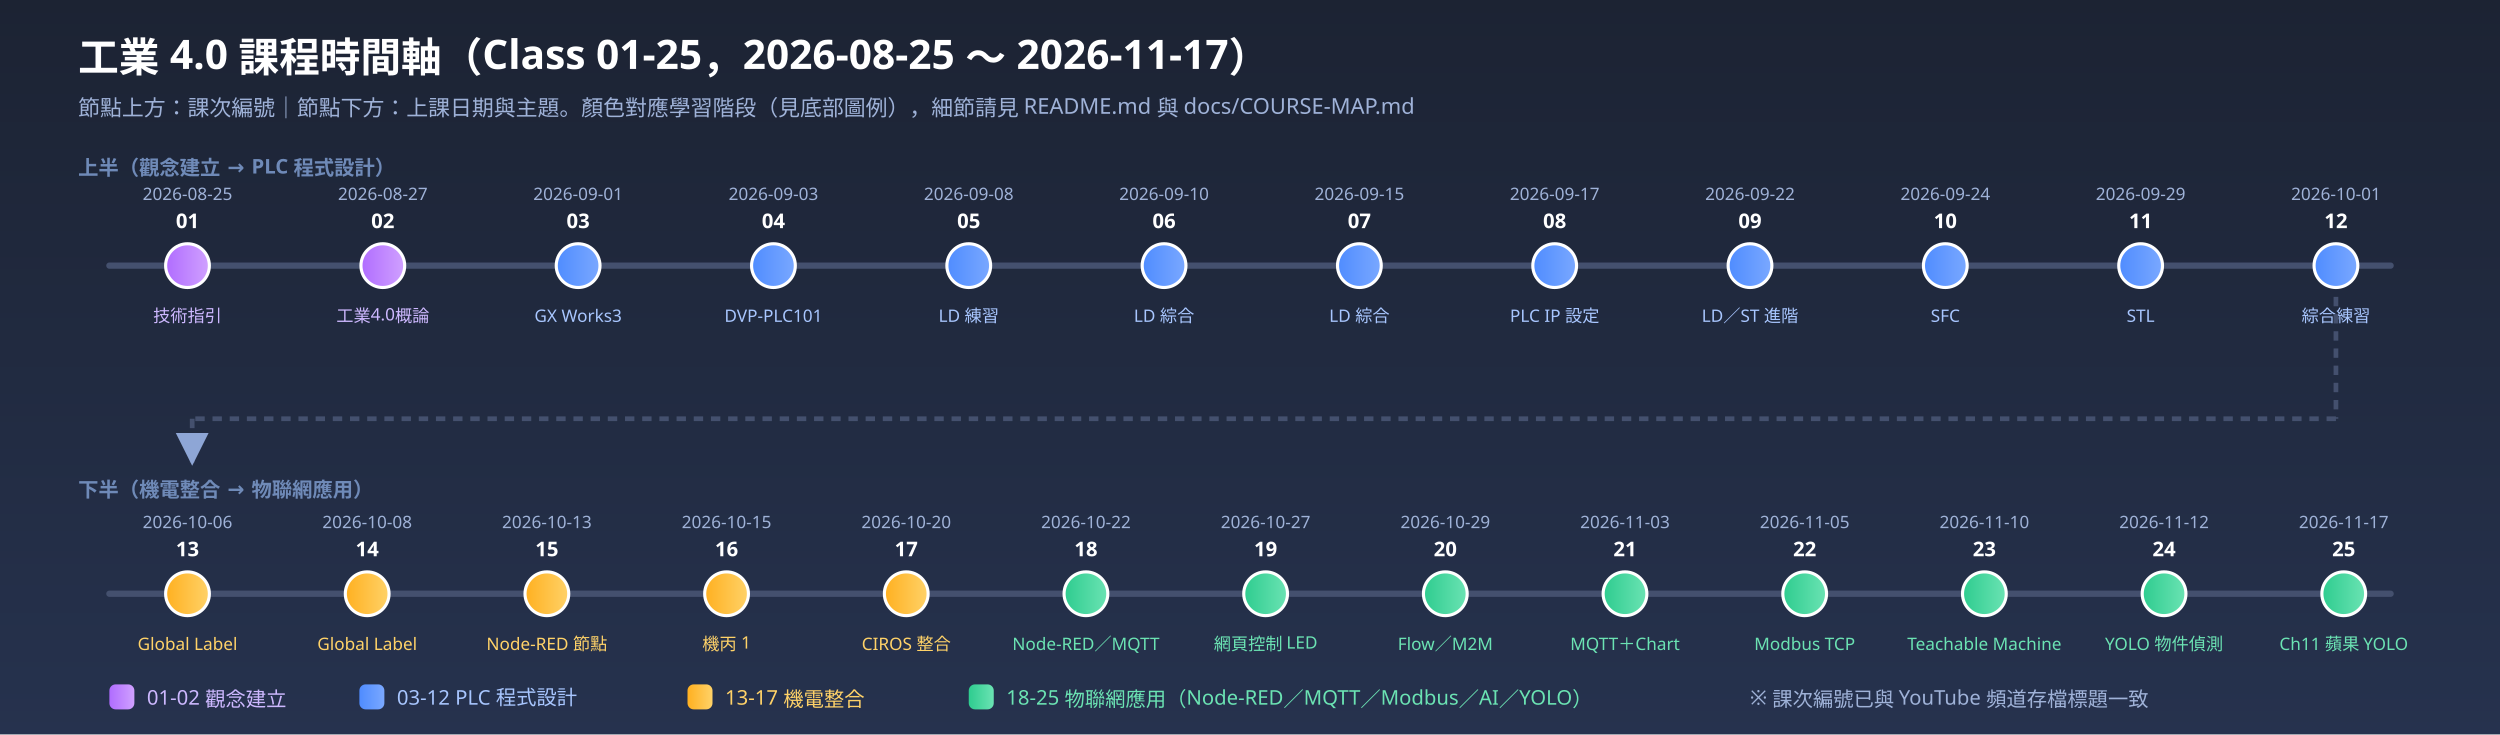
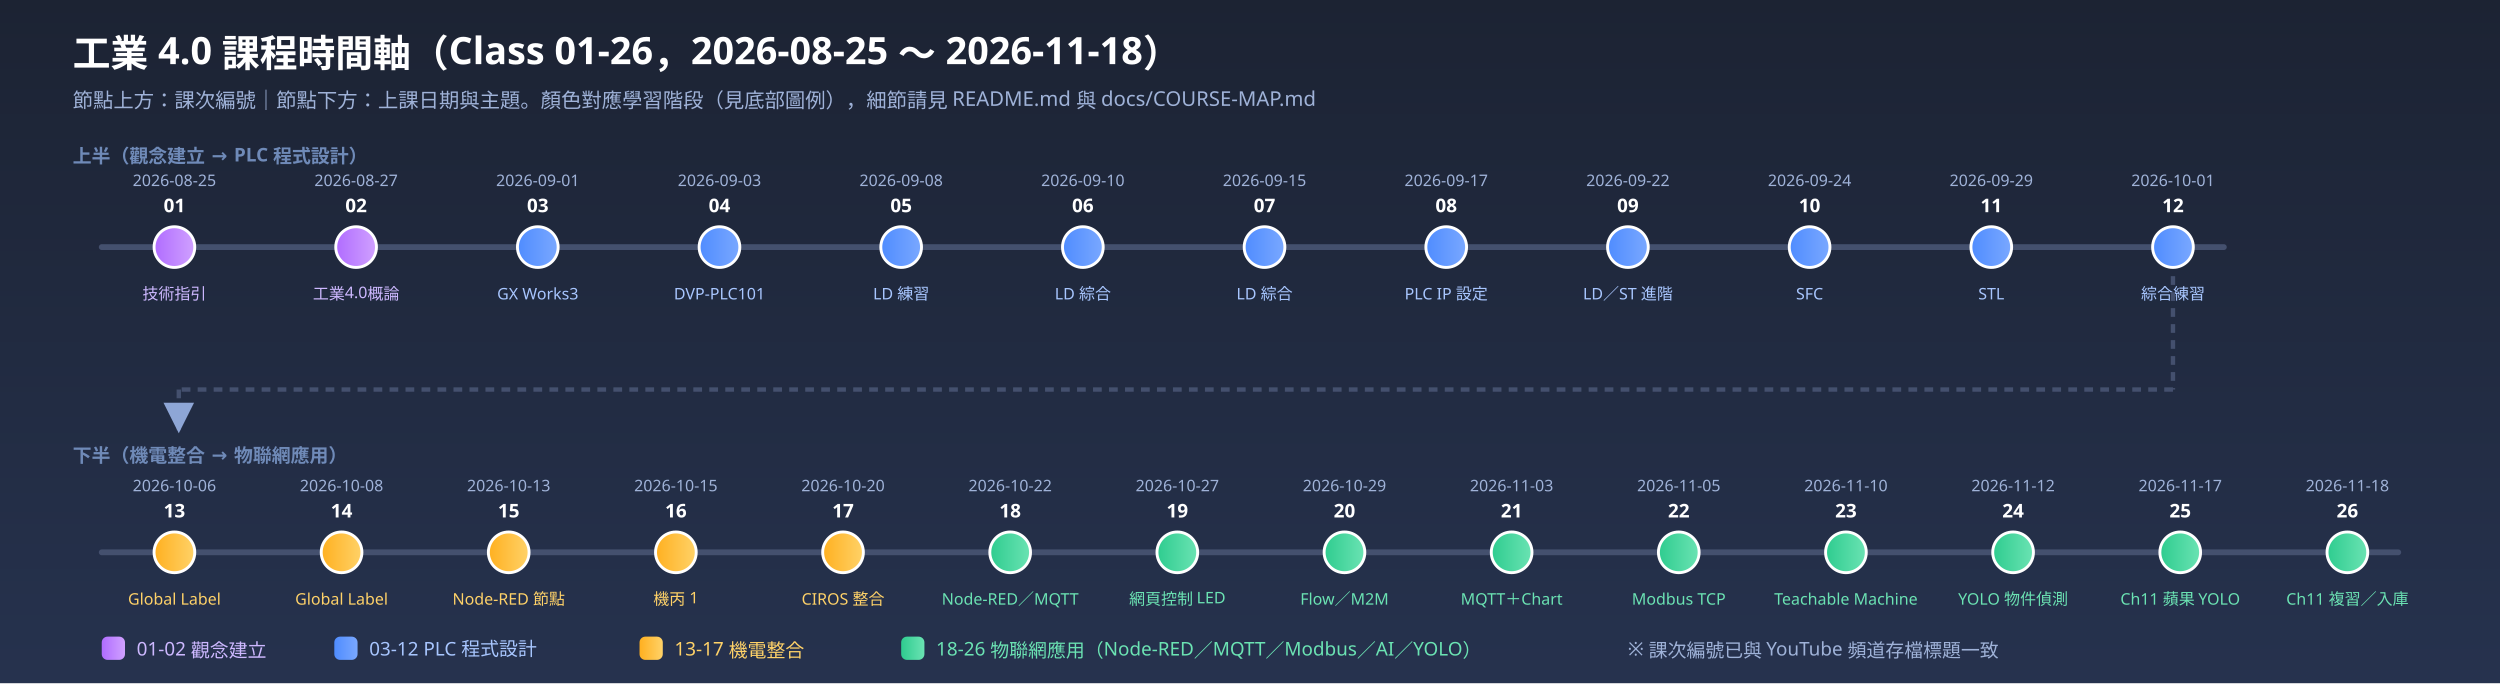
- <svg xmlns="http://www.w3.org/2000/svg" viewBox="0 0 1600 470" width="1600" height="470" font-family="'Microsoft JhengHei','PingFang TC',sans-serif">
+ <svg xmlns="http://www.w3.org/2000/svg" viewBox="0 0 1720 470" width="1720" height="470" font-family="'Microsoft JhengHei','PingFang TC',sans-serif">
  <defs>
    <linearGradient id="bg" x1="0" y1="0" x2="0" y2="1">
      <stop offset="0" stop-color="#1c2333" />
      <stop offset="1" stop-color="#26324e" />
    </linearGradient>
    <linearGradient id="plc" x1="0" y1="0" x2="1" y2="0">
      <stop offset="0" stop-color="#4f8cff" />
      <stop offset="1" stop-color="#7aa8ff" />
    </linearGradient>
    <linearGradient id="me" x1="0" y1="0" x2="1" y2="0">
      <stop offset="0" stop-color="#ffb020" />
      <stop offset="1" stop-color="#ffd268" />
    </linearGradient>
    <linearGradient id="iot" x1="0" y1="0" x2="1" y2="0">
      <stop offset="0" stop-color="#2ecc8f" />
      <stop offset="1" stop-color="#6be3b3" />
    </linearGradient>
    <linearGradient id="intro" x1="0" y1="0" x2="1" y2="0">
      <stop offset="0" stop-color="#b06cff" />
      <stop offset="1" stop-color="#d0a1ff" />
    </linearGradient>
    <marker id="wrappar" viewBox="0 0 10 10" refX="9" refY="5" markerWidth="7" markerHeight="7" orient="auto">
      <path d="M0,0 L10,5 L0,10 z" fill="#8ea6d6" />
    </marker>
  </defs>
-   <rect width="1600" height="470" fill="url(#bg)" />
-   <text x="50" y="46" fill="#ffffff" font-size="26" font-weight="bold">工業 4.0 課程時間軸（Class 01-25，2026-08-25 ～ 2026-11-17）</text>
+   <rect width="1720" height="470" fill="url(#bg)" />
+   <text x="50" y="46" fill="#ffffff" font-size="26" font-weight="bold">工業 4.0 課程時間軸（Class 01-26，2026-08-25 ～ 2026-11-18）</text>
  <text x="50" y="74" fill="#9fb2d8" font-size="14">節點上方：課次編號｜節點下方：上課日期與主題。顏色對應學習階段（見底部圖例），細節請見 README.md 與 docs/COURSE-MAP.md</text>
  <text x="50" y="112" fill="#6f8ab8" font-size="13" font-weight="bold">上半（觀念建立 → PLC 程式設計）</text>
  <line x1="70" y1="170" x2="1530" y2="170" stroke="#44506e" stroke-width="4" stroke-linecap="round" />
  <g font-size="12" text-anchor="middle">
    <circle cx="120" cy="170" r="14" fill="url(#intro)" stroke="#ffffff" stroke-width="2" />
    <text x="120" y="146" fill="#ffffff" font-weight="bold" font-size="13">01</text>
    <text x="120" y="128" fill="#9fb2d8" font-size="11">2026-08-25</text>
    <text x="120" y="206" fill="#cdb8ff" font-size="11">技術指引</text>
    <circle cx="245" cy="170" r="14" fill="url(#intro)" stroke="#ffffff" stroke-width="2" />
    <text x="245" y="146" fill="#ffffff" font-weight="bold" font-size="13">02</text>
    <text x="245" y="128" fill="#9fb2d8" font-size="11">2026-08-27</text>
    <text x="245" y="206" fill="#cdb8ff" font-size="11">工業4.0概論</text>
    <circle cx="370" cy="170" r="14" fill="url(#plc)" stroke="#ffffff" stroke-width="2" />
    <text x="370" y="146" fill="#ffffff" font-weight="bold" font-size="13">03</text>
    <text x="370" y="128" fill="#9fb2d8" font-size="11">2026-09-01</text>
    <text x="370" y="206" fill="#a8c6ff" font-size="11">GX Works3</text>
    <circle cx="495" cy="170" r="14" fill="url(#plc)" stroke="#ffffff" stroke-width="2" />
    <text x="495" y="146" fill="#ffffff" font-weight="bold" font-size="13">04</text>
    <text x="495" y="128" fill="#9fb2d8" font-size="11">2026-09-03</text>
    <text x="495" y="206" fill="#a8c6ff" font-size="11">DVP-PLC101</text>
    <circle cx="620" cy="170" r="14" fill="url(#plc)" stroke="#ffffff" stroke-width="2" />
    <text x="620" y="146" fill="#ffffff" font-weight="bold" font-size="13">05</text>
    <text x="620" y="128" fill="#9fb2d8" font-size="11">2026-09-08</text>
    <text x="620" y="206" fill="#a8c6ff" font-size="11">LD 練習</text>
    <circle cx="745" cy="170" r="14" fill="url(#plc)" stroke="#ffffff" stroke-width="2" />
    <text x="745" y="146" fill="#ffffff" font-weight="bold" font-size="13">06</text>
    <text x="745" y="128" fill="#9fb2d8" font-size="11">2026-09-10</text>
    <text x="745" y="206" fill="#a8c6ff" font-size="11">LD 綜合</text>
    <circle cx="870" cy="170" r="14" fill="url(#plc)" stroke="#ffffff" stroke-width="2" />
    <text x="870" y="146" fill="#ffffff" font-weight="bold" font-size="13">07</text>
    <text x="870" y="128" fill="#9fb2d8" font-size="11">2026-09-15</text>
    <text x="870" y="206" fill="#a8c6ff" font-size="11">LD 綜合</text>
    <circle cx="995" cy="170" r="14" fill="url(#plc)" stroke="#ffffff" stroke-width="2" />
    <text x="995" y="146" fill="#ffffff" font-weight="bold" font-size="13">08</text>
    <text x="995" y="128" fill="#9fb2d8" font-size="11">2026-09-17</text>
    <text x="995" y="206" fill="#a8c6ff" font-size="11">PLC IP 設定</text>
    <circle cx="1120" cy="170" r="14" fill="url(#plc)" stroke="#ffffff" stroke-width="2" />
    <text x="1120" y="146" fill="#ffffff" font-weight="bold" font-size="13">09</text>
    <text x="1120" y="128" fill="#9fb2d8" font-size="11">2026-09-22</text>
    <text x="1120" y="206" fill="#a8c6ff" font-size="11">LD／ST 進階</text>
    <circle cx="1245" cy="170" r="14" fill="url(#plc)" stroke="#ffffff" stroke-width="2" />
    <text x="1245" y="146" fill="#ffffff" font-weight="bold" font-size="13">10</text>
    <text x="1245" y="128" fill="#9fb2d8" font-size="11">2026-09-24</text>
    <text x="1245" y="206" fill="#a8c6ff" font-size="11">SFC</text>
    <circle cx="1370" cy="170" r="14" fill="url(#plc)" stroke="#ffffff" stroke-width="2" />
    <text x="1370" y="146" fill="#ffffff" font-weight="bold" font-size="13">11</text>
    <text x="1370" y="128" fill="#9fb2d8" font-size="11">2026-09-29</text>
    <text x="1370" y="206" fill="#a8c6ff" font-size="11">STL</text>
    <circle cx="1495" cy="170" r="14" fill="url(#plc)" stroke="#ffffff" stroke-width="2" />
    <text x="1495" y="146" fill="#ffffff" font-weight="bold" font-size="13">12</text>
    <text x="1495" y="128" fill="#9fb2d8" font-size="11">2026-10-01</text>
    <text x="1495" y="206" fill="#a8c6ff" font-size="11">綜合練習</text>
  </g>
  <path d="M1495,190 L1495,268" stroke="#44506e" stroke-width="3" fill="none" stroke-dasharray="6 5" />
  <path d="M1495,268 L123,268" stroke="#44506e" stroke-width="3" fill="none" stroke-dasharray="6 5" />
  <path d="M123,268 L123,296" stroke="#44506e" stroke-width="3" fill="none" stroke-dasharray="6 5" marker-end="url(#wrappar)" />
  <text x="50" y="318" fill="#6f8ab8" font-size="13" font-weight="bold">下半（機電整合 → 物聯網應用）</text>
-   <line x1="70" y1="380" x2="1530" y2="380" stroke="#44506e" stroke-width="4" stroke-linecap="round" />
+   <line x1="70" y1="380" x2="1650" y2="380" stroke="#44506e" stroke-width="4" stroke-linecap="round" />
  <g font-size="12" text-anchor="middle">
    <circle cx="120" cy="380" r="14" fill="url(#me)" stroke="#ffffff" stroke-width="2" />
    <text x="120" y="356" fill="#ffffff" font-weight="bold" font-size="13">13</text>
    <text x="120" y="338" fill="#9fb2d8" font-size="11">2026-10-06</text>
    <text x="120" y="416" fill="#ffd268" font-size="11">Global Label</text>
    <circle cx="235" cy="380" r="14" fill="url(#me)" stroke="#ffffff" stroke-width="2" />
    <text x="235" y="356" fill="#ffffff" font-weight="bold" font-size="13">14</text>
    <text x="235" y="338" fill="#9fb2d8" font-size="11">2026-10-08</text>
    <text x="235" y="416" fill="#ffd268" font-size="11">Global Label</text>
    <circle cx="350" cy="380" r="14" fill="url(#me)" stroke="#ffffff" stroke-width="2" />
    <text x="350" y="356" fill="#ffffff" font-weight="bold" font-size="13">15</text>
    <text x="350" y="338" fill="#9fb2d8" font-size="11">2026-10-13</text>
    <text x="350" y="416" fill="#ffd268" font-size="11">Node-RED 節點</text>
    <circle cx="465" cy="380" r="14" fill="url(#me)" stroke="#ffffff" stroke-width="2" />
    <text x="465" y="356" fill="#ffffff" font-weight="bold" font-size="13">16</text>
    <text x="465" y="338" fill="#9fb2d8" font-size="11">2026-10-15</text>
    <text x="465" y="416" fill="#ffd268" font-size="11">機丙 1</text>
    <circle cx="580" cy="380" r="14" fill="url(#me)" stroke="#ffffff" stroke-width="2" />
    <text x="580" y="356" fill="#ffffff" font-weight="bold" font-size="13">17</text>
    <text x="580" y="338" fill="#9fb2d8" font-size="11">2026-10-20</text>
    <text x="580" y="416" fill="#ffd268" font-size="11">CIROS 整合</text>
    <circle cx="695" cy="380" r="14" fill="url(#iot)" stroke="#ffffff" stroke-width="2" />
    <text x="695" y="356" fill="#ffffff" font-weight="bold" font-size="13">18</text>
    <text x="695" y="338" fill="#9fb2d8" font-size="11">2026-10-22</text>
    <text x="695" y="416" fill="#6be3b3" font-size="11">Node-RED／MQTT</text>
    <circle cx="810" cy="380" r="14" fill="url(#iot)" stroke="#ffffff" stroke-width="2" />
    <text x="810" y="356" fill="#ffffff" font-weight="bold" font-size="13">19</text>
    <text x="810" y="338" fill="#9fb2d8" font-size="11">2026-10-27</text>
    <text x="810" y="416" fill="#6be3b3" font-size="11">網頁控制 LED</text>
    <circle cx="925" cy="380" r="14" fill="url(#iot)" stroke="#ffffff" stroke-width="2" />
    <text x="925" y="356" fill="#ffffff" font-weight="bold" font-size="13">20</text>
    <text x="925" y="338" fill="#9fb2d8" font-size="11">2026-10-29</text>
    <text x="925" y="416" fill="#6be3b3" font-size="11">Flow／M2M</text>
    <circle cx="1040" cy="380" r="14" fill="url(#iot)" stroke="#ffffff" stroke-width="2" />
    <text x="1040" y="356" fill="#ffffff" font-weight="bold" font-size="13">21</text>
    <text x="1040" y="338" fill="#9fb2d8" font-size="11">2026-11-03</text>
    <text x="1040" y="416" fill="#6be3b3" font-size="11">MQTT＋Chart</text>
    <circle cx="1155" cy="380" r="14" fill="url(#iot)" stroke="#ffffff" stroke-width="2" />
    <text x="1155" y="356" fill="#ffffff" font-weight="bold" font-size="13">22</text>
    <text x="1155" y="338" fill="#9fb2d8" font-size="11">2026-11-05</text>
    <text x="1155" y="416" fill="#6be3b3" font-size="11">Modbus TCP</text>
    <circle cx="1270" cy="380" r="14" fill="url(#iot)" stroke="#ffffff" stroke-width="2" />
    <text x="1270" y="356" fill="#ffffff" font-weight="bold" font-size="13">23</text>
    <text x="1270" y="338" fill="#9fb2d8" font-size="11">2026-11-10</text>
    <text x="1270" y="416" fill="#6be3b3" font-size="11">Teachable Machine</text>
    <circle cx="1385" cy="380" r="14" fill="url(#iot)" stroke="#ffffff" stroke-width="2" />
    <text x="1385" y="356" fill="#ffffff" font-weight="bold" font-size="13">24</text>
    <text x="1385" y="338" fill="#9fb2d8" font-size="11">2026-11-12</text>
    <text x="1385" y="416" fill="#6be3b3" font-size="11">YOLO 物件偵測</text>
    <circle cx="1500" cy="380" r="14" fill="url(#iot)" stroke="#ffffff" stroke-width="2" />
    <text x="1500" y="356" fill="#ffffff" font-weight="bold" font-size="13">25</text>
    <text x="1500" y="338" fill="#9fb2d8" font-size="11">2026-11-17</text>
    <text x="1500" y="416" fill="#6be3b3" font-size="11">Ch11 蘋果 YOLO</text>
+     <circle cx="1615" cy="380" r="14" fill="url(#iot)" stroke="#ffffff" stroke-width="2" />
+     <text x="1615" y="356" fill="#ffffff" font-weight="bold" font-size="13">26</text>
+     <text x="1615" y="338" fill="#9fb2d8" font-size="11">2026-11-18</text>
+     <text x="1615" y="416" fill="#6be3b3" font-size="11">Ch11 複習／入庫</text>
  </g>
  <g font-size="13">
    <rect x="70" y="438" width="16" height="16" rx="4" fill="url(#intro)" />
    <text x="94" y="451" fill="#cdb8ff">01-02 觀念建立</text>
    <rect x="230" y="438" width="16" height="16" rx="4" fill="url(#plc)" />
    <text x="254" y="451" fill="#a8c6ff">03-12 PLC 程式設計</text>
    <rect x="440" y="438" width="16" height="16" rx="4" fill="url(#me)" />
    <text x="464" y="451" fill="#ffd268">13-17 機電整合</text>
    <rect x="620" y="438" width="16" height="16" rx="4" fill="url(#iot)" />
-     <text x="644" y="451" fill="#6be3b3">18-25 物聯網應用（Node-RED／MQTT／Modbus／AI／YOLO）</text>
+     <text x="644" y="451" fill="#6be3b3">18-26 物聯網應用（Node-RED／MQTT／Modbus／AI／YOLO）</text>
    <text x="1120" y="451" fill="#9fb2d8">※ 課次編號已與 YouTube 頻道存檔標題一致</text>
  </g>
</svg>
